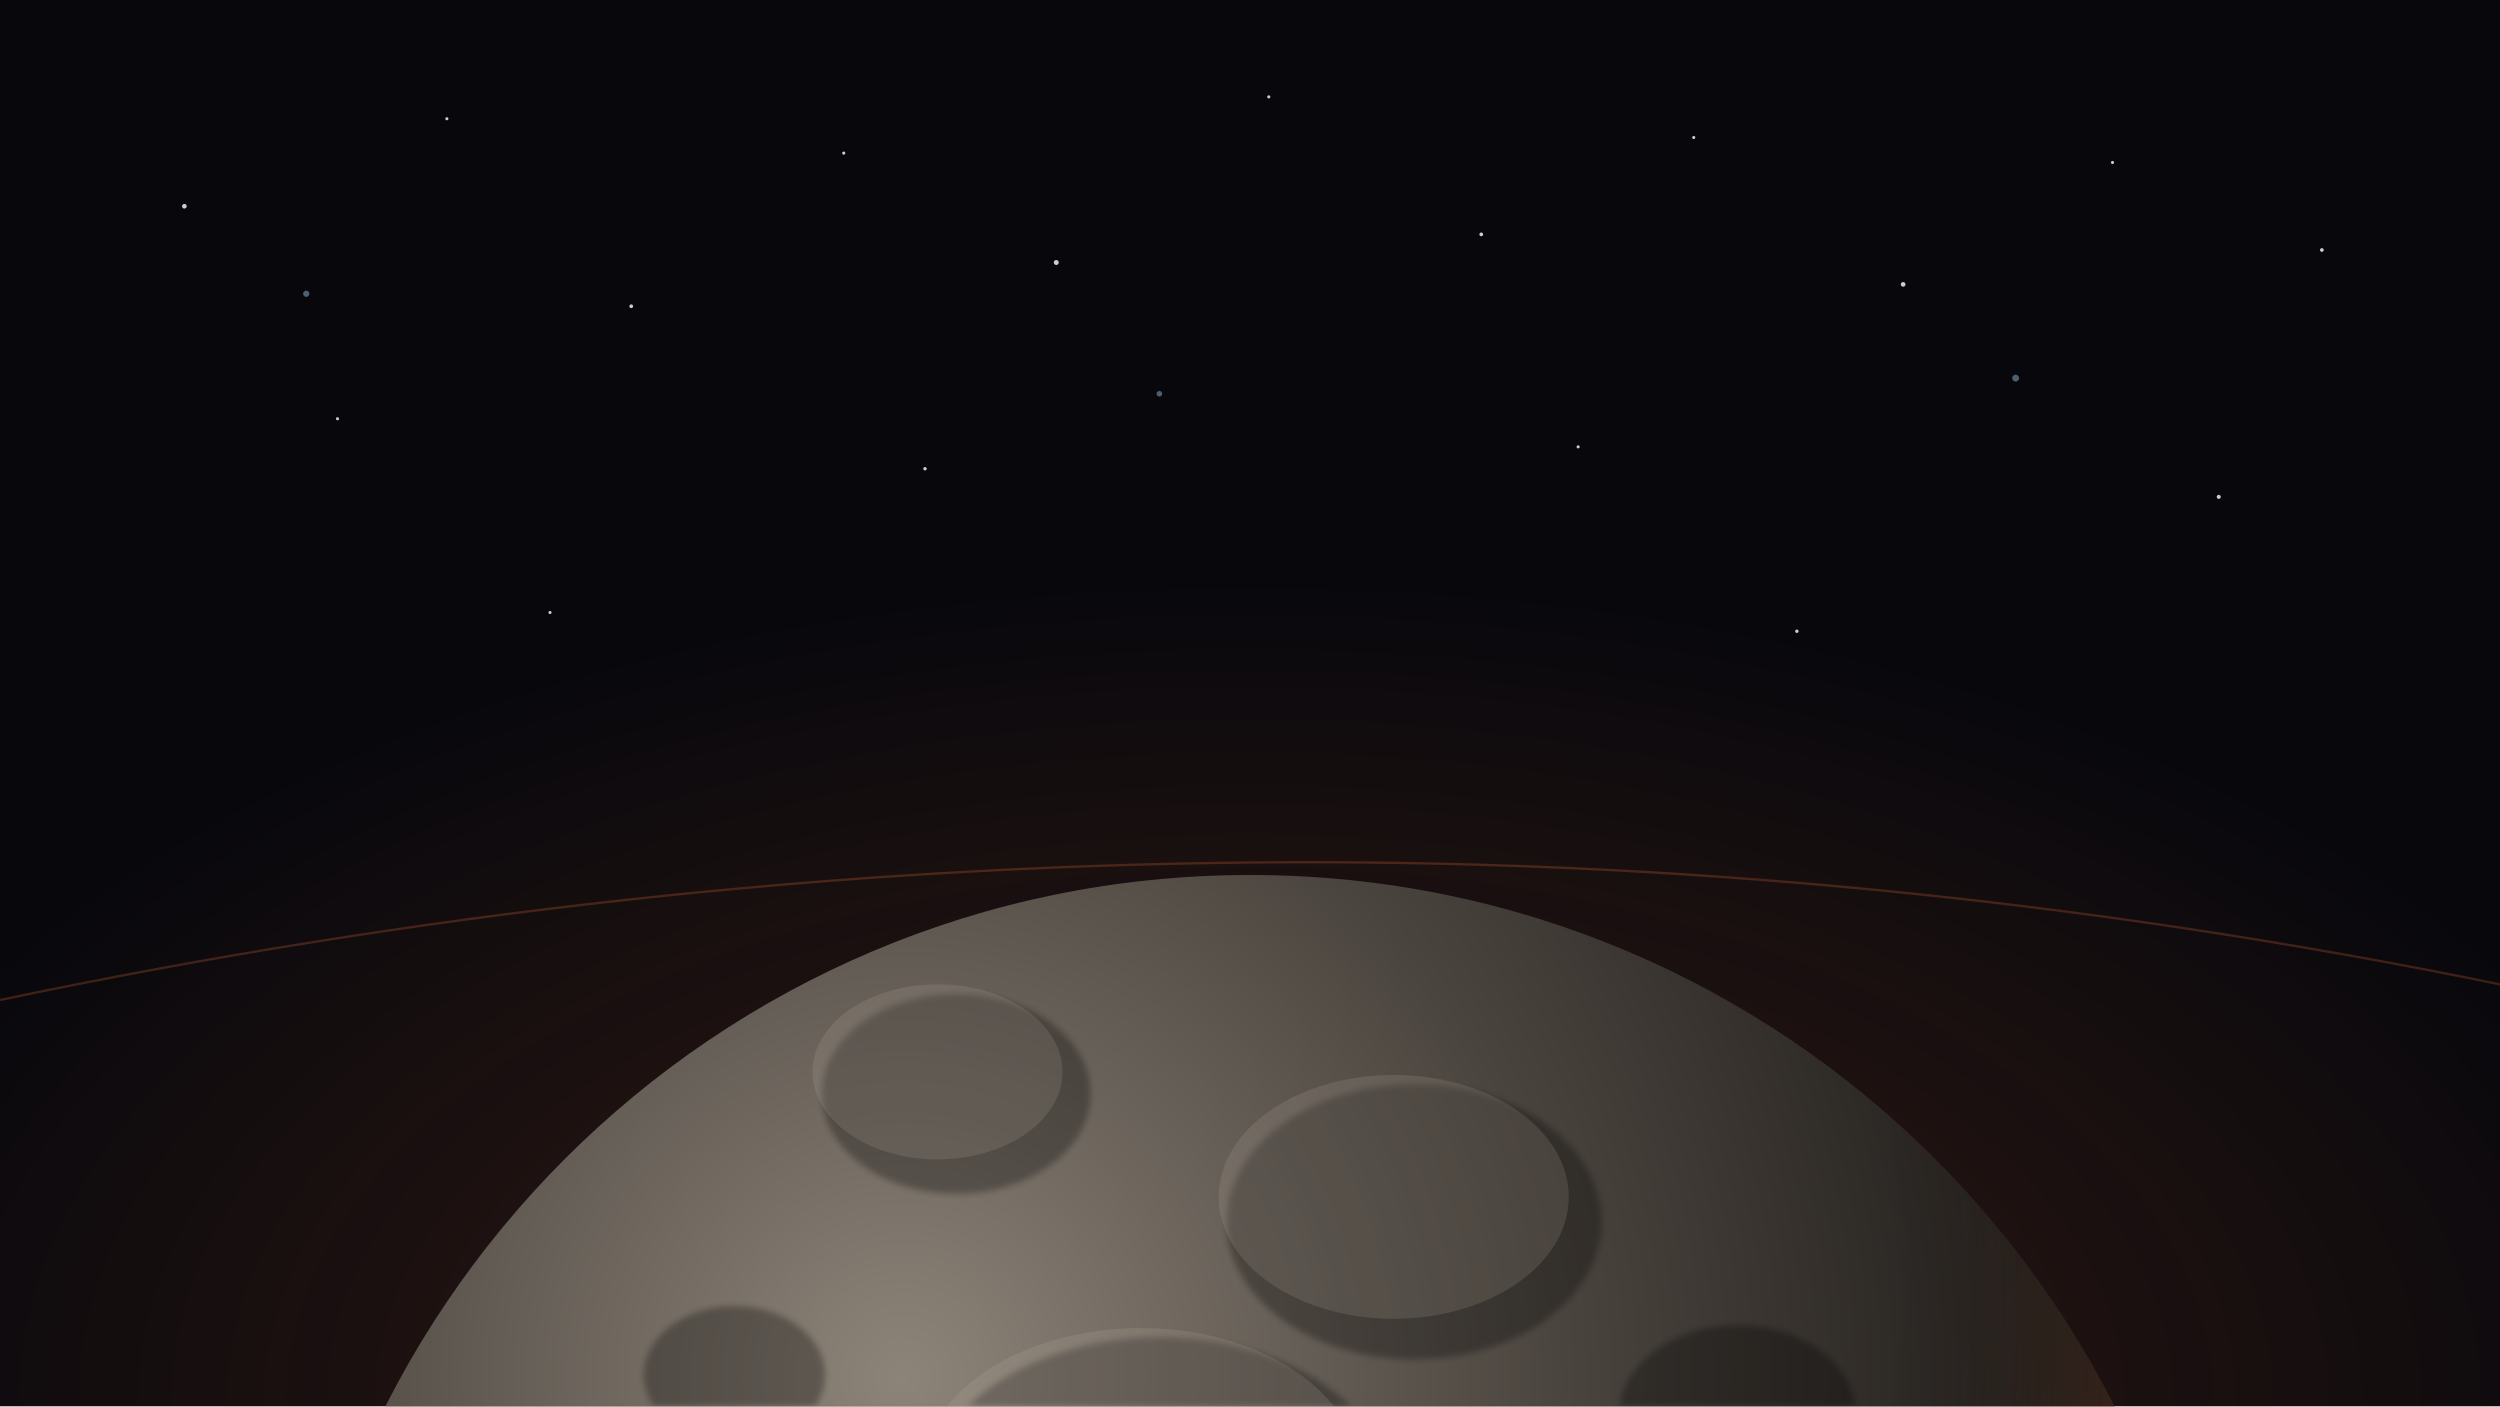
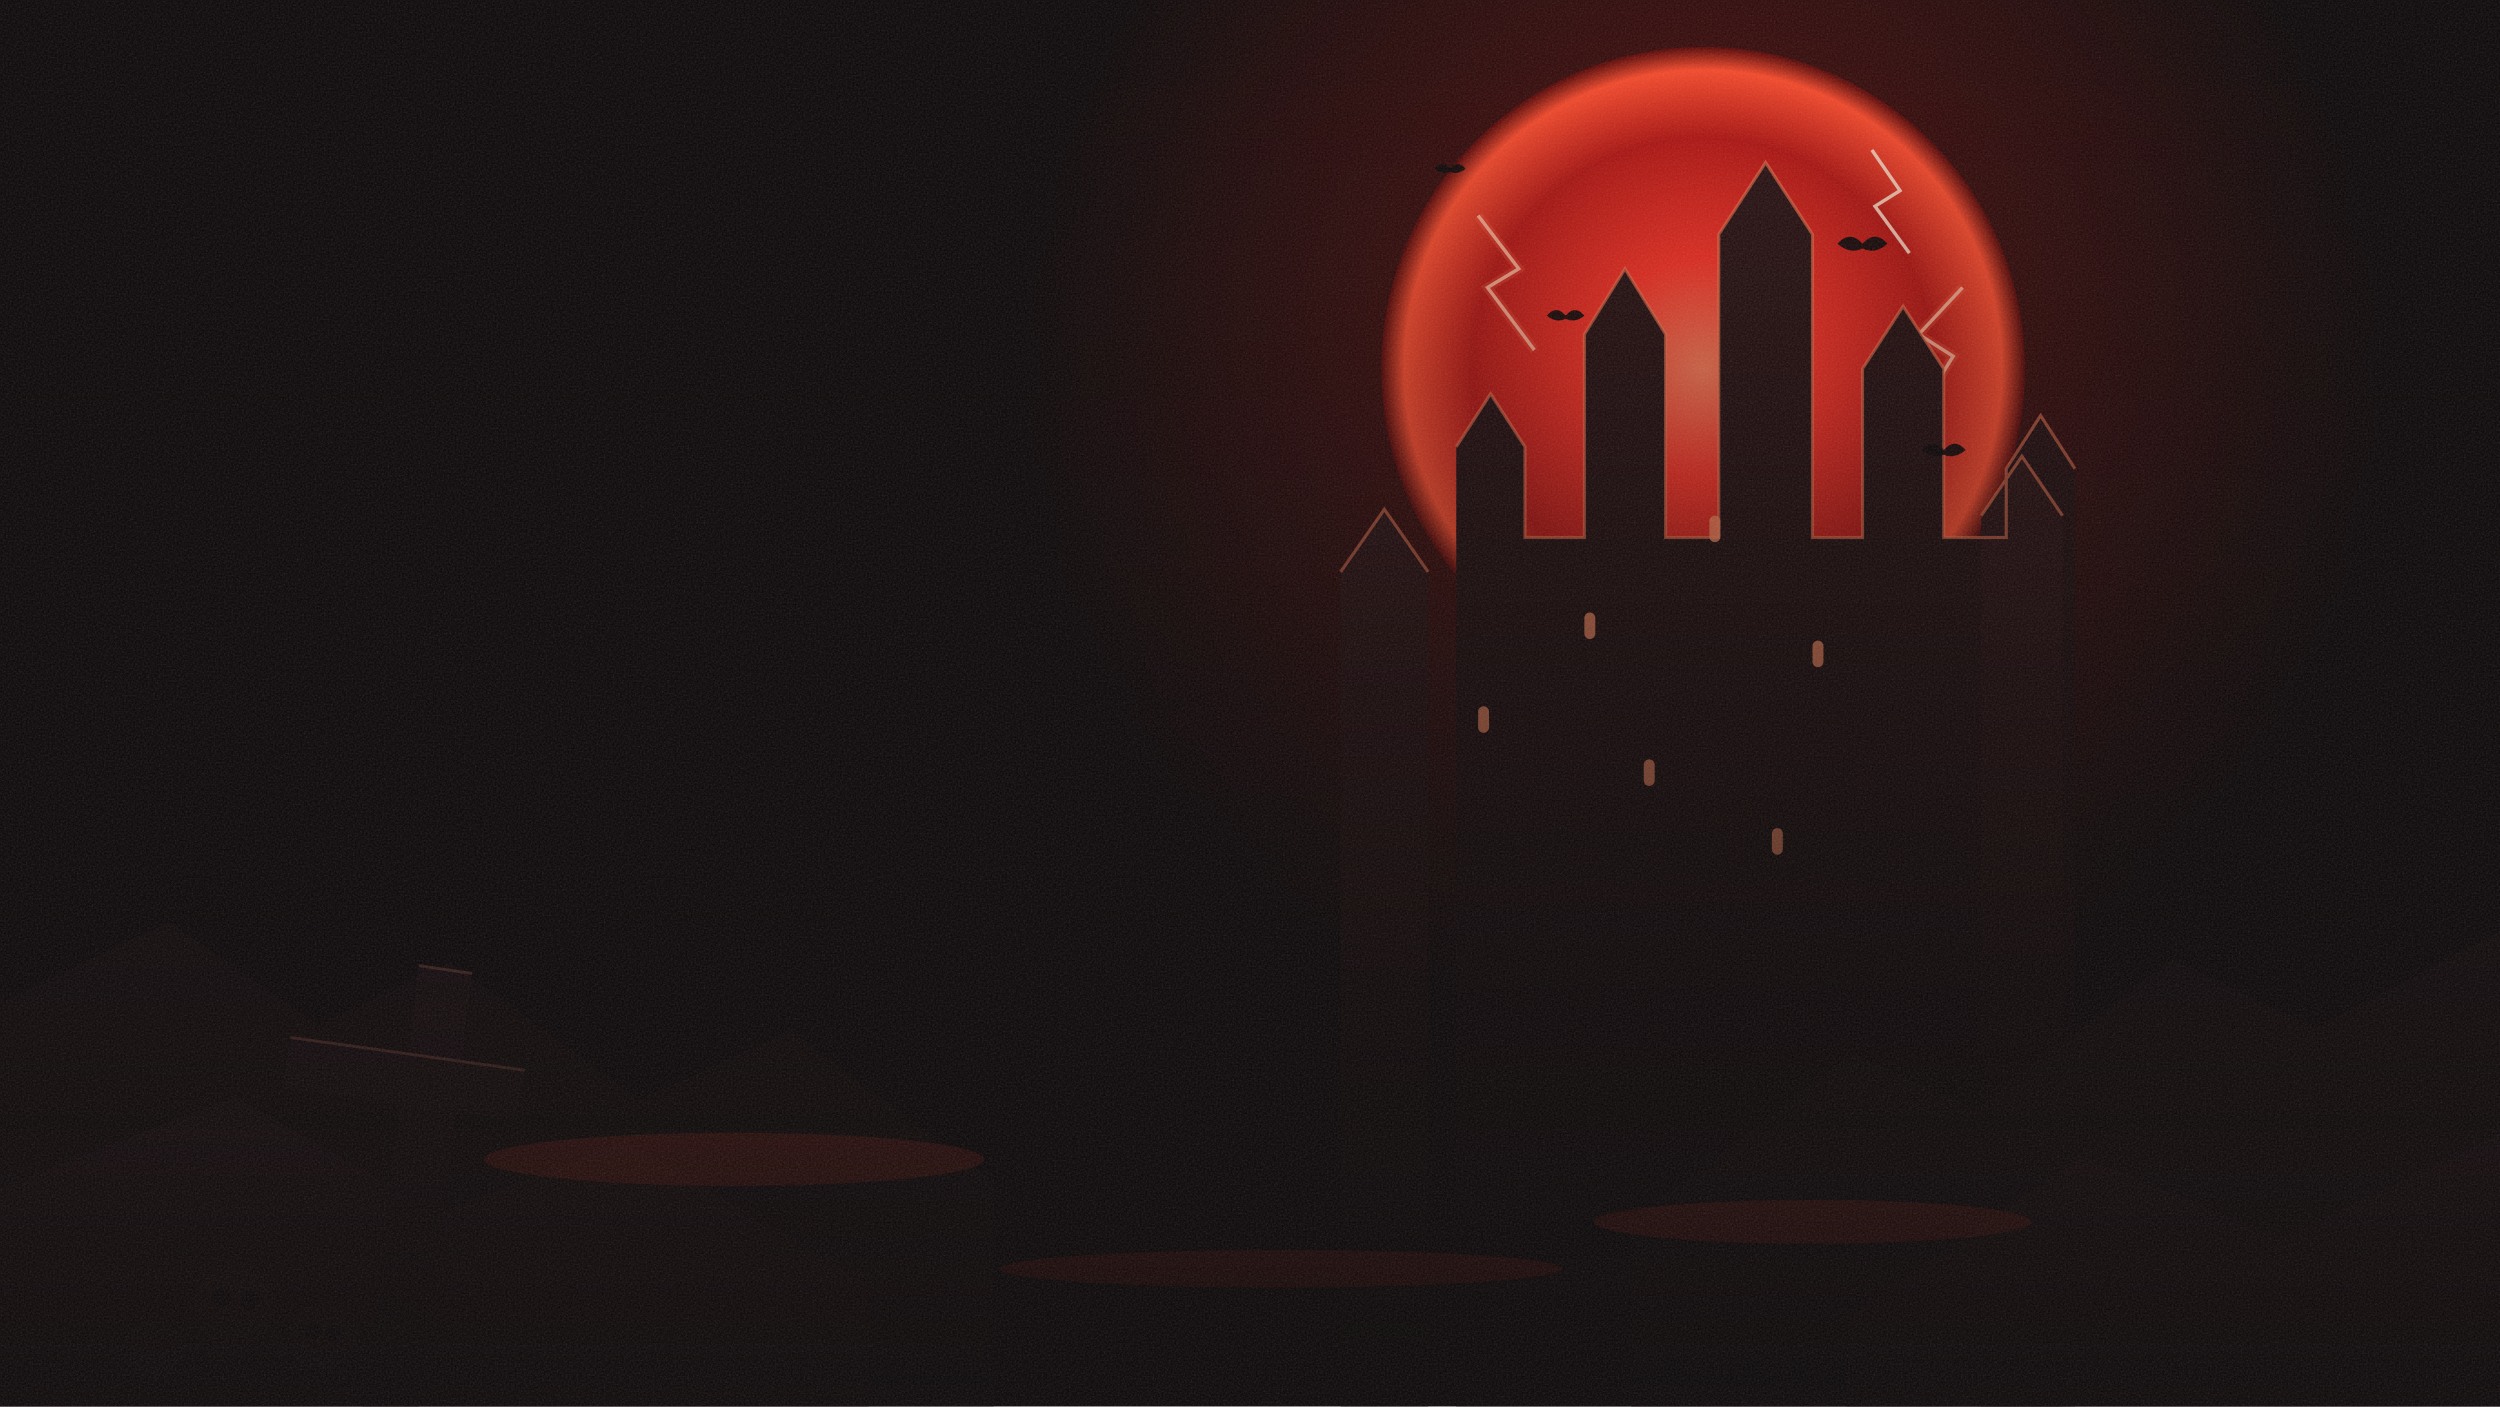
- <svg xmlns="http://www.w3.org/2000/svg" class="art art--deimos" viewBox="0 0 1600 900" preserveAspectRatio="xMidYMax slice" role="img" aria-label="A cratered moon rising against deep space">
+ <svg xmlns="http://www.w3.org/2000/svg" class="art art--deimos" viewBox="0 0 1600 900" preserveAspectRatio="xMidYMid slice" role="img" aria-label="A ruined gothic castle silhouetted against a burning red eclipse, above blackened cliffs">
  <defs>
-     <radialGradient id="dm-body" cx="32%" cy="26%" r="82%">
-       <stop offset="0%" stop-color="#8d8479" />
-       <stop offset="42%" stop-color="#4a443e" />
-       <stop offset="76%" stop-color="#1d1a18" />
-       <stop offset="100%" stop-color="#0a0908" />
+     <radialGradient id="dm-orb" cx="50%" cy="50%" r="50%">
+       <stop offset="0%" stop-color="#ff7a55" />
+       <stop offset="34%" stop-color="#ff2f21" />
+       <stop offset="72%" stop-color="#b8130f" />
+       <stop offset="93%" stop-color="#ff4a2a" />
+       <stop offset="100%" stop-color="#5c0705" />
    </radialGradient>
-     <radialGradient id="dm-limb" cx="30%" cy="22%" r="76%">
-       <stop offset="70%" stop-color="transparent" />
-       <stop offset="97%" stop-color="#ff7a3d" stop-opacity="0.34" />
-       <stop offset="100%" stop-color="#ff7a3d" stop-opacity="0.6" />
+     <radialGradient id="dm-halo" cx="50%" cy="50%" r="50%">
+       <stop offset="0%" stop-color="#ff2f21" stop-opacity="0.55" />
+       <stop offset="45%" stop-color="#c4140f" stop-opacity="0.24" />
+       <stop offset="100%" stop-color="#c4140f" stop-opacity="0" />
    </radialGradient>
-     <radialGradient id="dm-glow" cx="50%" cy="100%" r="60%">
-       <stop offset="0%" stop-color="#ff7a3d" stop-opacity="0.20" />
-       <stop offset="100%" stop-color="#ff7a3d" stop-opacity="0" />
-     </radialGradient>
-     <filter id="dm-soft">
-       <feGaussianBlur stdDeviation="2.2" />
+     <linearGradient id="dm-fog" x1="0" y1="0" x2="0" y2="1">
+       <stop offset="0%" stop-color="#0a0506" stop-opacity="0" />
+       <stop offset="62%" stop-color="#0a0506" stop-opacity="0.55" />
+       <stop offset="100%" stop-color="#0a0506" stop-opacity="0.96" />
+     </linearGradient>
+     <linearGradient id="dm-keep" x1="0" y1="0" x2="0" y2="1">
+       <stop offset="0%" stop-color="#2a0f10" />
+       <stop offset="55%" stop-color="#150809" />
+       <stop offset="100%" stop-color="#0a0506" />
+     </linearGradient>
+     <filter id="dm-grain">
+       <feTurbulence type="fractalNoise" baseFrequency="0.86" numOctaves="4" result="n" />
+       <feColorMatrix in="n" type="saturate" values="0" />
    </filter>
-     <clipPath id="dm-clip">
-       <circle cx="800" cy="1180" r="620" />
-     </clipPath>
  </defs>
-   <rect width="1600" height="900" fill="#07070c" />
-   <rect width="1600" height="900" fill="url(#dm-glow)" />
-   <g fill="#f4efe9" opacity="0.85">
-     <circle cx="118" cy="132" r="1.5" />
-     <circle cx="286" cy="76" r="1" />
-     <circle cx="404" cy="196" r="1.2" />
-     <circle cx="540" cy="98" r="1" />
-     <circle cx="676" cy="168" r="1.6" />
-     <circle cx="812" cy="62" r="1" />
-     <circle cx="948" cy="150" r="1.2" />
-     <circle cx="1084" cy="88" r="1" />
-     <circle cx="1218" cy="182" r="1.5" />
-     <circle cx="1352" cy="104" r="1" />
-     <circle cx="1486" cy="160" r="1.2" />
-     <circle cx="216" cy="268" r="1" />
-     <circle cx="592" cy="300" r="1.1" />
-     <circle cx="1010" cy="286" r="1" />
-     <circle cx="1420" cy="318" r="1.3" />
-     <circle cx="352" cy="392" r="1" />
-     <circle cx="1150" cy="404" r="1.1" />
+   <rect width="1600" height="900" fill="#0a0506" />
+   <circle cx="1090" cy="236" r="440" fill="url(#dm-halo)" />
+   <circle cx="1090" cy="236" r="206" fill="url(#dm-orb)" />
+   <g stroke="#ffd9c2" fill="none" stroke-width="2.2" opacity="0.9">
+     <path d="M946 138 l26 34 -20 12 30 40" />
+     <path d="M1256 184 l-28 30 22 14 -26 42" />
+     <path d="M1198 96 l18 26 -16 10 22 30" />
  </g>
-   <g fill="#8fb7d6" opacity="0.5">
-     <circle cx="196" cy="188" r="2" />
-     <circle cx="1290" cy="242" r="2.2" />
-     <circle cx="742" cy="252" r="1.8" />
+   <g stroke="#ff5a3a" fill="none" stroke-width="6" opacity="0.3">
+     <path d="M946 138 l26 34 -20 12 30 40" />
+     <path d="M1256 184 l-28 30 22 14 -26 42" />
  </g>
-   <g clip-path="url(#dm-clip)">
-     <circle cx="800" cy="1180" r="620" fill="url(#dm-body)" />
-     <g fill="#000" opacity="0.30" filter="url(#dm-soft)">
-       <ellipse cx="612" cy="700" rx="86" ry="64" />
-       <ellipse cx="905" cy="782" rx="120" ry="88" />
-       <ellipse cx="470" cy="880" rx="58" ry="44" />
-       <ellipse cx="1112" cy="906" rx="76" ry="58" />
-       <ellipse cx="742" cy="960" rx="150" ry="104" />
-       <ellipse cx="330" cy="1024" rx="70" ry="52" />
-       <ellipse cx="1268" cy="1060" rx="94" ry="70" />
-     </g>
-     <g fill="#c8bcae" opacity="0.16">
-       <ellipse cx="600" cy="686" rx="80" ry="56" />
-       <ellipse cx="892" cy="766" rx="112" ry="78" />
-       <ellipse cx="730" cy="944" rx="140" ry="94" />
-     </g>
-     <circle cx="800" cy="1180" r="620" fill="url(#dm-limb)" />
+   <g fill="url(#dm-keep)">
+     <path d="M932 900 V286 l22-34 22 34 v58 h38 V214 l26-42 26 42 v130 h34 V150 l30-46 30 46 v194 h32 V236 l26-40 26 40 v108 h40 V300 l22-34 22 34 v600 Z" />
+     <path d="M858 900 V366 l28-40 28 40 v534 Z" />
+     <path d="M1268 900 V330 l26-38 26 38 v570 Z" />
  </g>
-   <path d="M0 640 Q 400 556 800 552 T 1600 630" fill="none" stroke="#ff7a3d" stroke-opacity="0.22" stroke-width="1.5" />
+   <g fill="none" stroke="#ff7a52" stroke-width="2" opacity="0.6">
+     <path d="M932 286 l22-34 22 34 v58 h38 V214 l26-42 26 42 v130 h34 V150 l30-46 30 46 v194 h32 V236 l26-40 26 40 v108 h40 V300 l22-34 22 34" />
+     <path d="M858 366 l28-40 28 40" />
+     <path d="M1268 330 l26-38 26 38" />
+   </g>
+   <g fill="#ff8b5e" opacity="0.8">
+     <rect x="1014" y="392" width="7" height="17" rx="3.5" />
+     <rect x="1094" y="330" width="7" height="17" rx="3.5" />
+     <rect x="1160" y="410" width="7" height="17" rx="3.5" />
+     <rect x="1052" y="486" width="7" height="17" rx="3.5" />
+     <rect x="1134" y="530" width="7" height="17" rx="3.5" />
+     <rect x="946" y="452" width="7" height="17" rx="3.5" />
+   </g>
+   <g fill="#0a0506" opacity="0.92">
+     <path d="M1176 156 q8-9 16 0 q8-9 16 0 q-8 7-16 3 q-8 4-16-3Z" />
+     <path d="M990 202 q6-7 12 0 q6-7 12 0 q-6 5-12 2 q-6 3-12-2Z" />
+     <path d="M1230 288 q7-8 14 0 q7-8 14 0 q-7 6-14 3 q-7 3-14-3Z" />
+     <path d="M918 108 q5-6 10 0 q5-6 10 0 q-5 4-10 2 q-5 2-10-2Z" />
+   </g>
+   <g fill="#150c0d">
+     <path d="M0 900 V642 l108-52 96 66 84-40 122 88 96-44 130 96 V900Z" />
+     <path d="M1600 900 V596 l-118 62 -92-44 -126 96 -78-36 -142 108 V900Z" />
+   </g>
+   <g fill="#231314">
+     <path d="M0 900 V760 l150-58 132 74 118-46 156 92 V900Z" />
+     <path d="M1600 900 V726 l-140 66 -128-52 -150 104 V900Z" />
+   </g>
+   <g fill="#ff3b1e" opacity="0.4">
+     <ellipse cx="470" cy="742" rx="160" ry="17" />
+     <ellipse cx="1160" cy="782" rx="140" ry="14" />
+     <ellipse cx="820" cy="812" rx="180" ry="12" />
+   </g>
+   <g fill="#1d1112">
+     <path d="M232 900 L268 618 l34 5 -34 277 Z" />
+     <path d="M186 664 l150 21 -5 32 -150-21 Z" />
+   </g>
+   <g fill="none" stroke="#c8705a" stroke-width="1.8" opacity="0.6">
+     <path d="M268 618 l34 5" />
+     <path d="M186 664 l150 21" />
+   </g>
+   <g fill="#2b1c1c" opacity="0.95">
+     <circle cx="150" cy="836" r="26" />
+     <circle cx="206" cy="856" r="21" />
+     <circle cx="98" cy="864" r="19" />
+   </g>
+   <g fill="#0a0506">
+     <circle cx="142" cy="830" r="6" />
+     <circle cx="160" cy="832" r="6" />
+     <circle cx="200" cy="852" r="5" />
+     <circle cx="213" cy="853" r="5" />
+   </g>
+   <rect width="1600" height="900" fill="url(#dm-fog)" />
+   <rect width="1600" height="900" filter="url(#dm-grain)" opacity="0.16" />
</svg>
